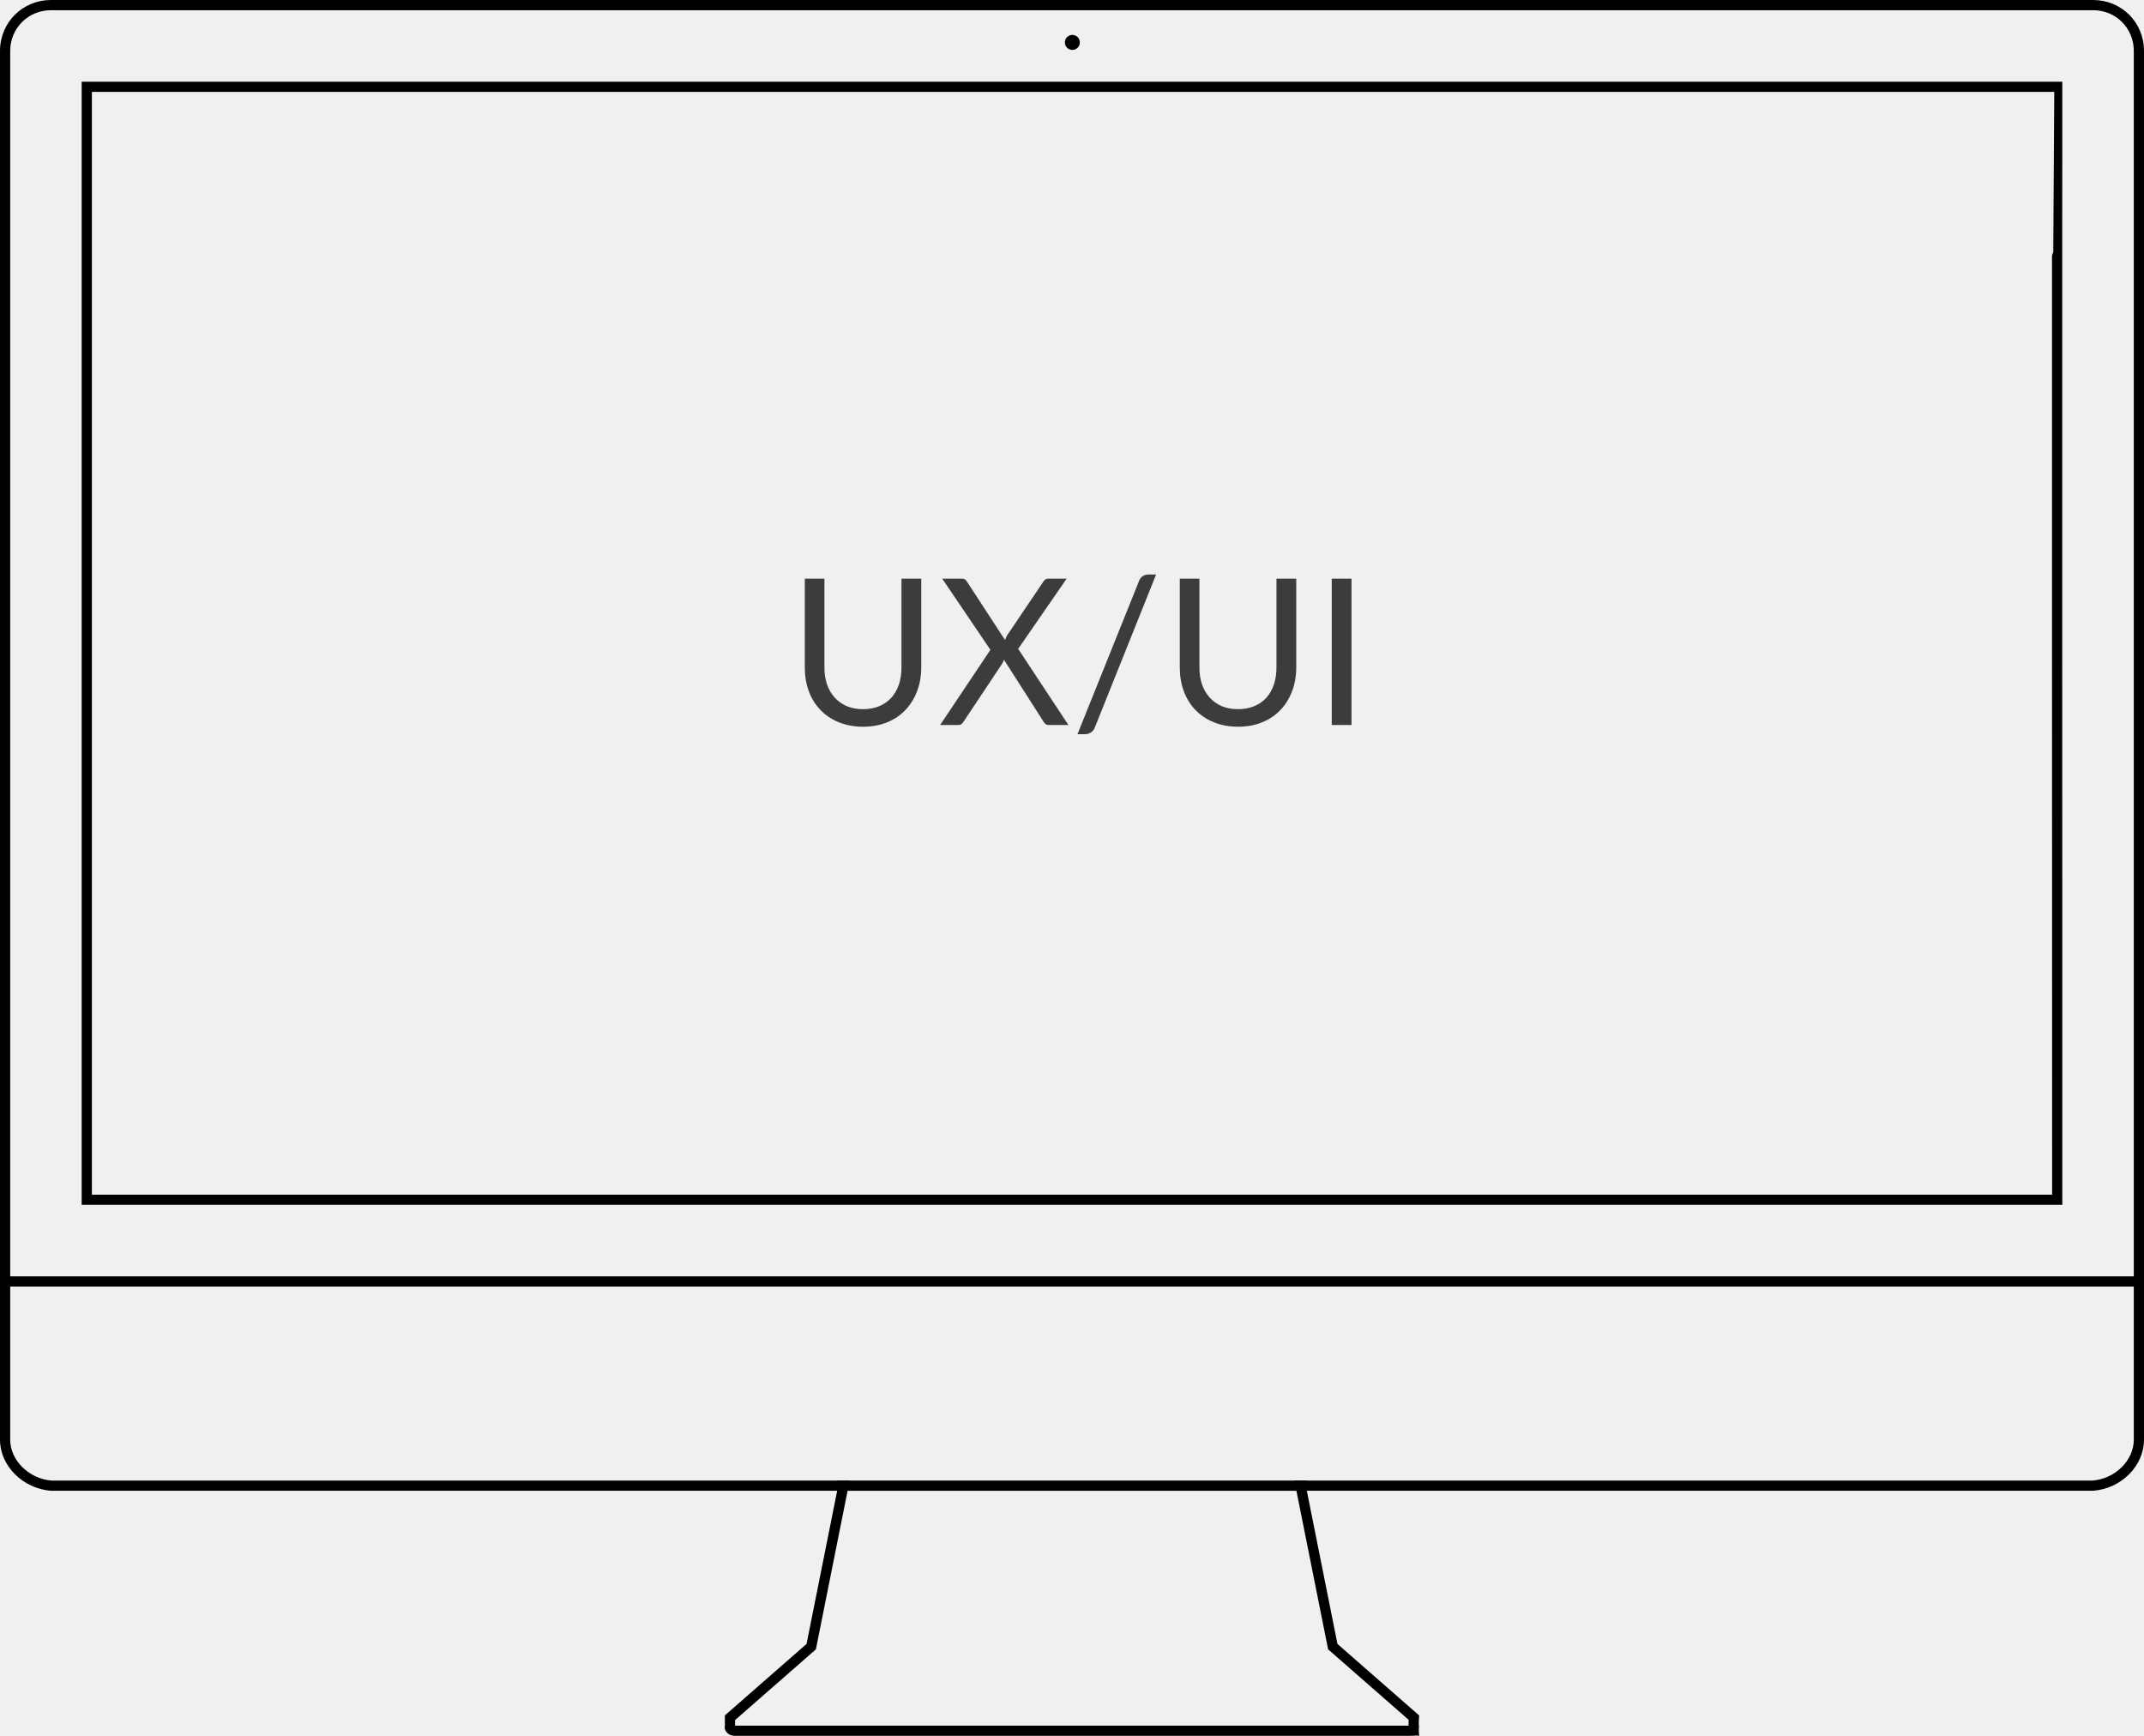
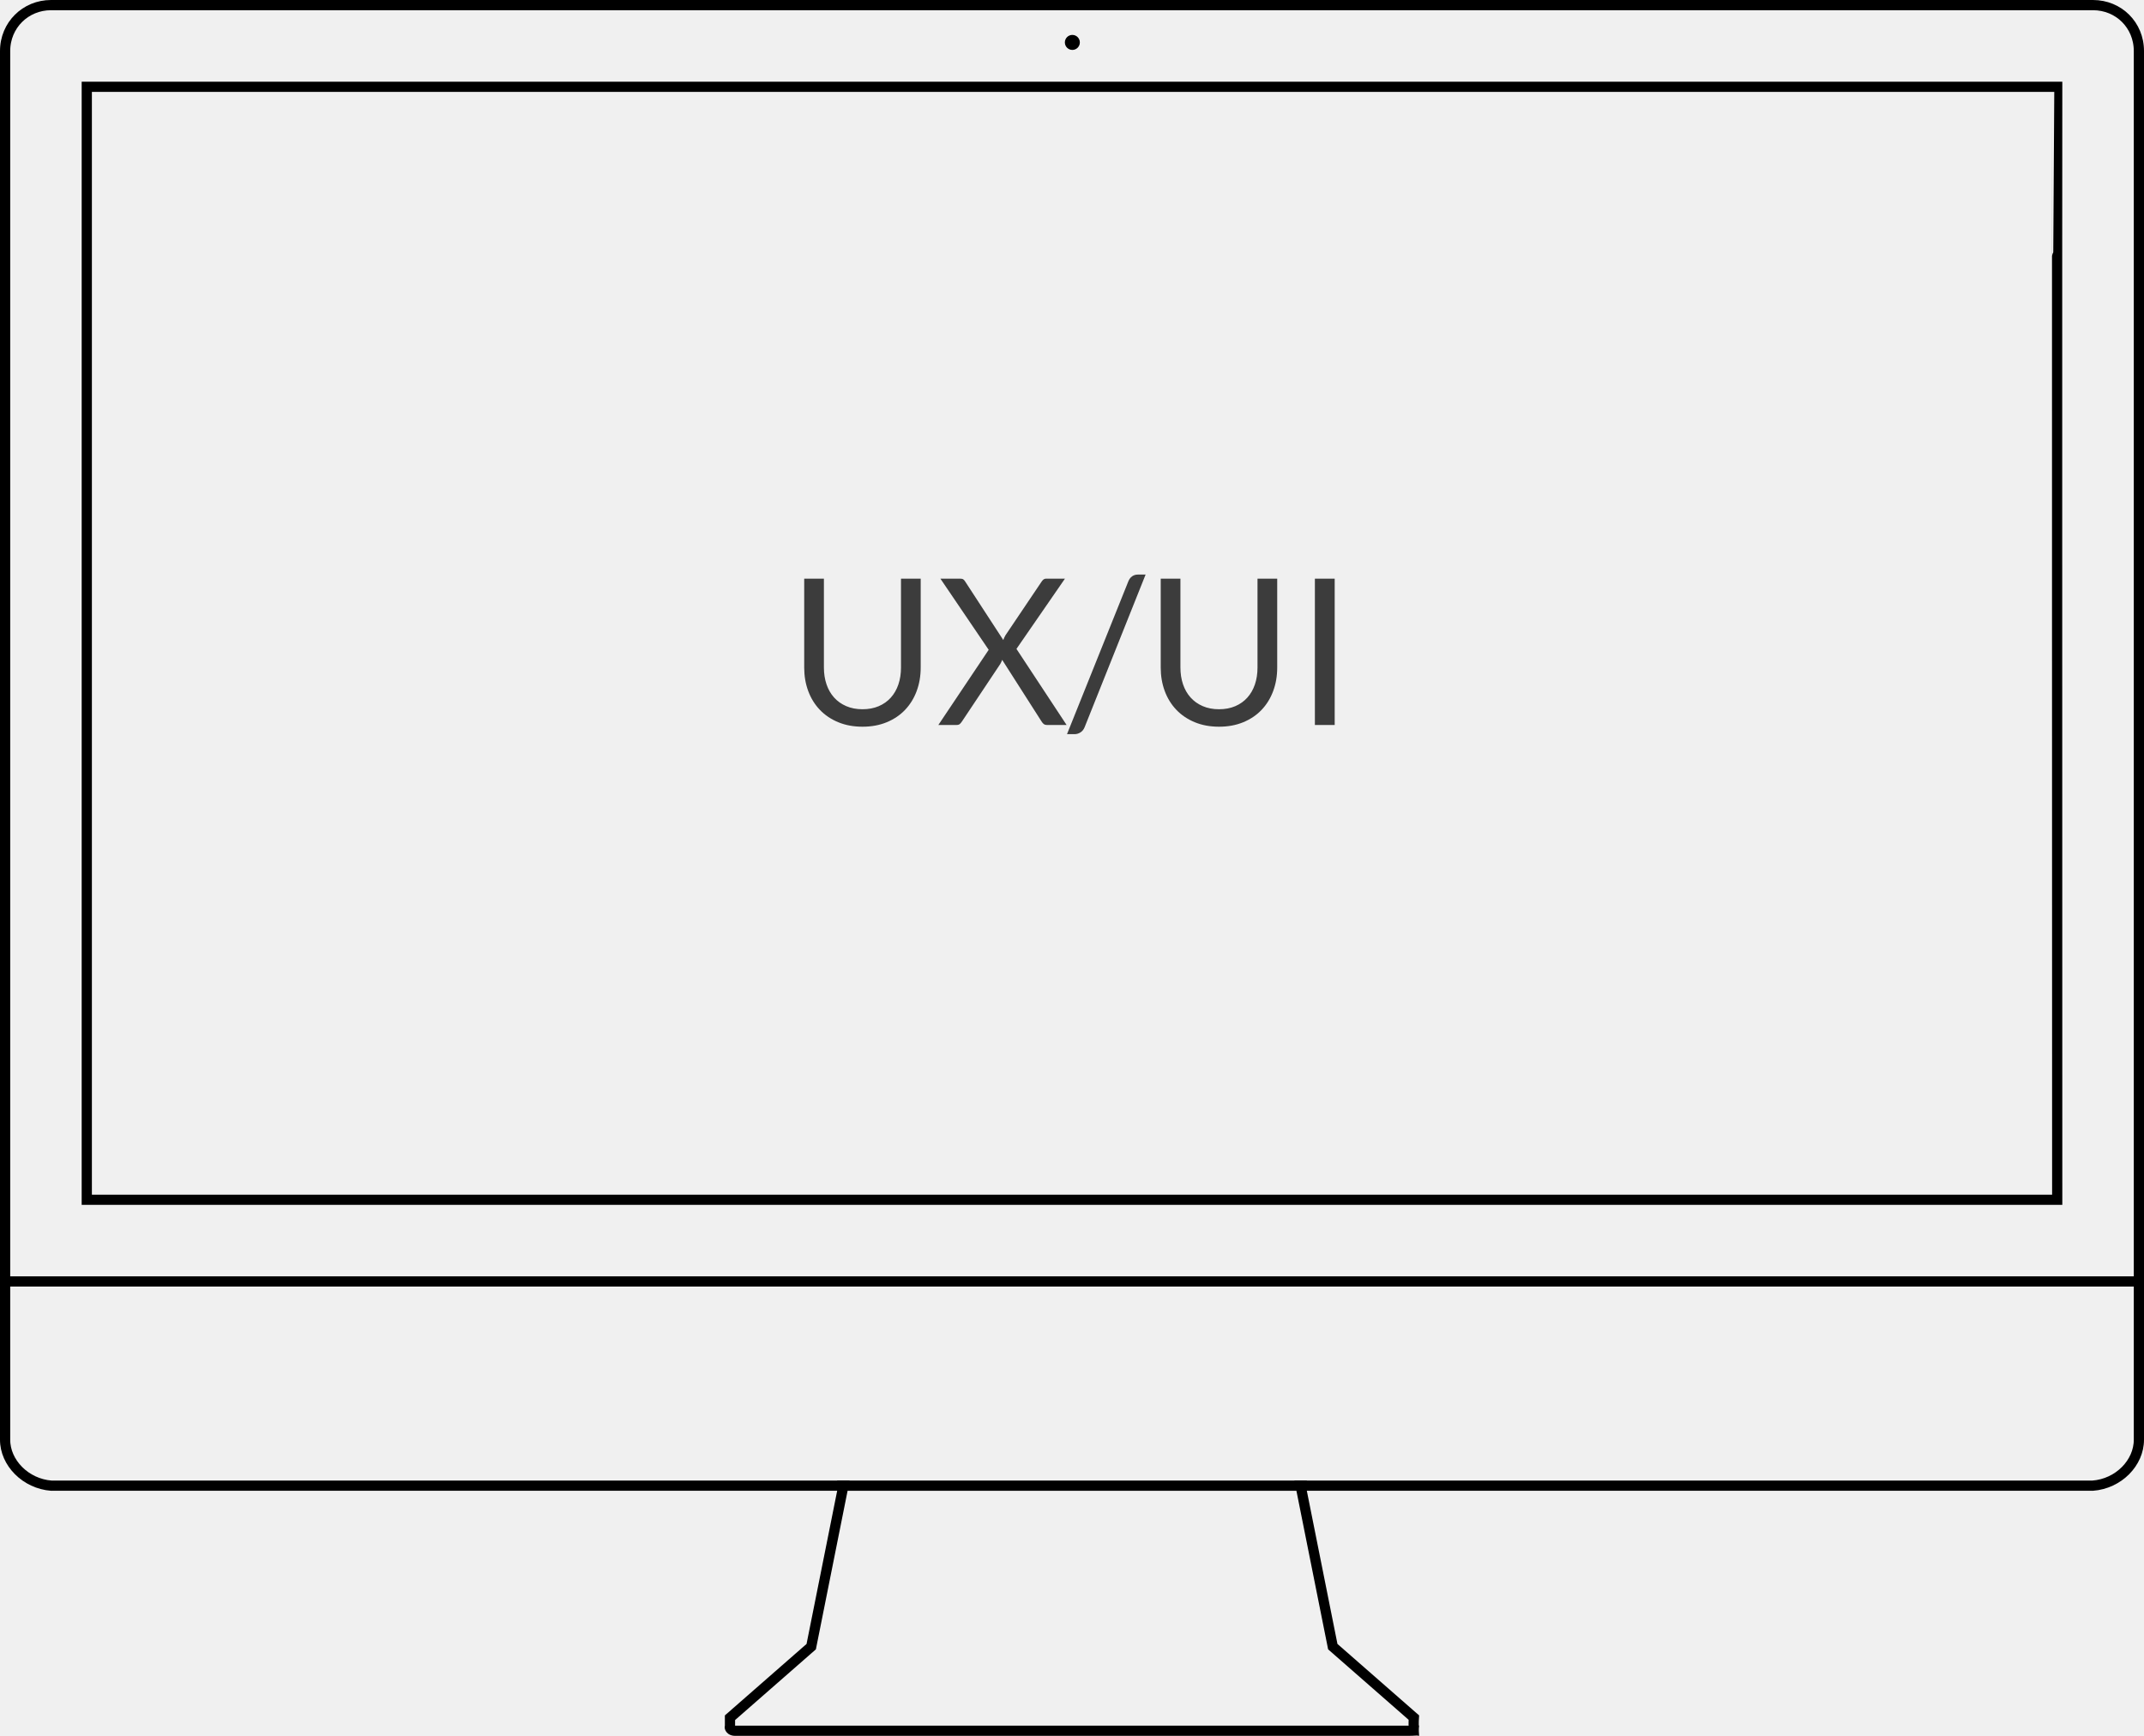
<svg xmlns="http://www.w3.org/2000/svg" xmlns:xlink="http://www.w3.org/1999/xlink" width="210px" height="170px" viewBox="0 0 210 170" version="1.1">
  <defs>
    <path d="M8,8 L8,118 L201.999,118 C202.002,117.94 201.974,8.031 201.999,8 C201.918,8 8,8 8,8 Z" id="path-1" />
    <mask id="mask-2" maskContentUnits="userSpaceOnUse" maskUnits="objectBoundingBox" x="0" y="0" width="193.999" height="110" fill="white">
      <use xlink:href="#path-1" />
    </mask>
    <path d="M5,0 C2.225,0 0,2.181 0,5 L0,141 C0,143.538 2.225,145.793 5,146 L82,146 L79,161 L71,168 L71,169 C70.886,169.383 71.224,170 72,170 L138,170 C138.62,170 138.738,169.934 139,170 C138.976,169.672 138.945,169.41 139,169 C138.916,169.111 139,168 139,168 L131,161 L128,146 L205,146 C207.797,145.793 210,143.538 210,141 L210,5 C210,2.181 207.797,0 205,0 L5,0 Z" id="path-3" />
    <mask id="mask-4" maskContentUnits="userSpaceOnUse" maskUnits="objectBoundingBox" x="0" y="0" width="210" height="170" fill="white">
      <use xlink:href="#path-3" />
    </mask>
  </defs>
  <g id="FM-site" stroke="none" stroke-width="1" fill="none" fill-rule="evenodd">
    <g id="Desktop-13-15&quot;-Website-4.1" transform="translate(-115, -4617)">
      <g id="Preera" transform="translate(0, 3642)">
        <g id="Wire-desktop-screen" transform="translate(115, 975)">
          <use id="Inner-screen" stroke="#000000" mask="url(#mask-2)" stroke-width="2" xlink:href="#path-1" />
          <path d="M105.034,3.419 C104.63,3.419 104.301,3.749 104.301,4.154 C104.301,4.559 104.63,4.889 105.034,4.889 C105.439,4.889 105.768,4.559 105.768,4.154 C105.768,3.749 105.439,3.419 105.034,3.419" id="Camera" fill="#000000" />
          <use id="Hull" stroke="#000000" mask="url(#mask-4)" stroke-width="2" xlink:href="#path-3" />
          <path d="M82.5,145.5 L127.5,145.5" id="Line" stroke="#000000" stroke-linecap="square" />
          <path d="M0.5,125.5 L209.502,125.5" id="Line" stroke="#000000" stroke-linecap="square" />
-           <text id="UX/UI" opacity="0.75" font-family="Lato-Regular, Lato" font-size="20" font-weight="normal" fill="#000000">
-             <tspan x="77.17" y="71">UX/UI</tspan>
-           </text>
+           <path d="M84.48,69.46 C85.073,69.46 85.603,69.36 86.07,69.16 C86.537,68.96 86.932,68.68 87.255,68.32 C87.578,67.96 87.825,67.53 87.995,67.03 C88.165,66.53 88.25,65.98 88.25,65.38 L88.25,56.67 L90.18,56.67 L90.18,65.38 C90.18,66.207 90.048,66.973 89.785,67.68 C89.522,68.387 89.145,68.998 88.655,69.515 C88.165,70.032 87.567,70.437 86.86,70.73 C86.153,71.023 85.36,71.17 84.48,71.17 C83.6,71.17 82.807,71.023 82.1,70.73 C81.393,70.437 80.793,70.032 80.3,69.515 C79.807,68.998 79.428,68.387 79.165,67.68 C78.902,66.973 78.77,66.207 78.77,65.38 L78.77,56.67 L80.7,56.67 L80.7,65.37 C80.7,65.97 80.785,66.52 80.955,67.02 C81.125,67.52 81.372,67.95 81.695,68.31 C82.018,68.67 82.415,68.952 82.885,69.155 C83.355,69.358 83.887,69.46 84.48,69.46 Z M96.84,63.64 L92.11,56.67 L94.04,56.67 C94.18,56.67 94.283,56.693 94.35,56.74 C94.417,56.787 94.477,56.853 94.53,56.94 L98.27,62.68 C98.317,62.54 98.387,62.387 98.48,62.22 L102.01,56.98 C102.07,56.887 102.135,56.812 102.205,56.755 C102.275,56.698 102.36,56.67 102.46,56.67 L104.31,56.67 L99.56,63.55 L104.47,71 L102.55,71 C102.403,71 102.288,70.962 102.205,70.885 C102.122,70.808 102.053,70.723 102,70.63 L98.16,64.62 C98.113,64.76 98.053,64.893 97.98,65.02 L94.24,70.63 C94.18,70.723 94.112,70.808 94.035,70.885 C93.958,70.962 93.85,71 93.71,71 L91.91,71 L96.84,63.64 Z M106.24,71.21 C106.147,71.443 106.008,71.617 105.825,71.73 C105.642,71.843 105.453,71.9 105.26,71.9 L104.51,71.9 L110.52,56.93 C110.607,56.717 110.73,56.553 110.89,56.44 C111.05,56.327 111.24,56.27 111.46,56.27 L112.21,56.27 L106.24,71.21 Z M119.4,69.46 C119.993,69.46 120.523,69.36 120.99,69.16 C121.457,68.96 121.852,68.68 122.175,68.32 C122.498,67.96 122.745,67.53 122.915,67.03 C123.085,66.53 123.17,65.98 123.17,65.38 L123.17,56.67 L125.1,56.67 L125.1,65.38 C125.1,66.207 124.968,66.973 124.705,67.68 C124.442,68.387 124.065,68.998 123.575,69.515 C123.085,70.032 122.487,70.437 121.78,70.73 C121.073,71.023 120.28,71.17 119.4,71.17 C118.52,71.17 117.727,71.023 117.02,70.73 C116.313,70.437 115.713,70.032 115.22,69.515 C114.727,68.998 114.348,68.387 114.085,67.68 C113.822,66.973 113.69,66.207 113.69,65.38 L113.69,56.67 L115.62,56.67 L115.62,65.37 C115.62,65.97 115.705,66.52 115.875,67.02 C116.045,67.52 116.292,67.95 116.615,68.31 C116.938,68.67 117.335,68.952 117.805,69.155 C118.275,69.358 118.807,69.46 119.4,69.46 Z M130.73,71 L128.79,71 L128.79,56.67 L130.73,56.67 L130.73,71 Z" id="UX/UI" fill="#000000" opacity="0.75" />
        </g>
      </g>
    </g>
  </g>
</svg>
